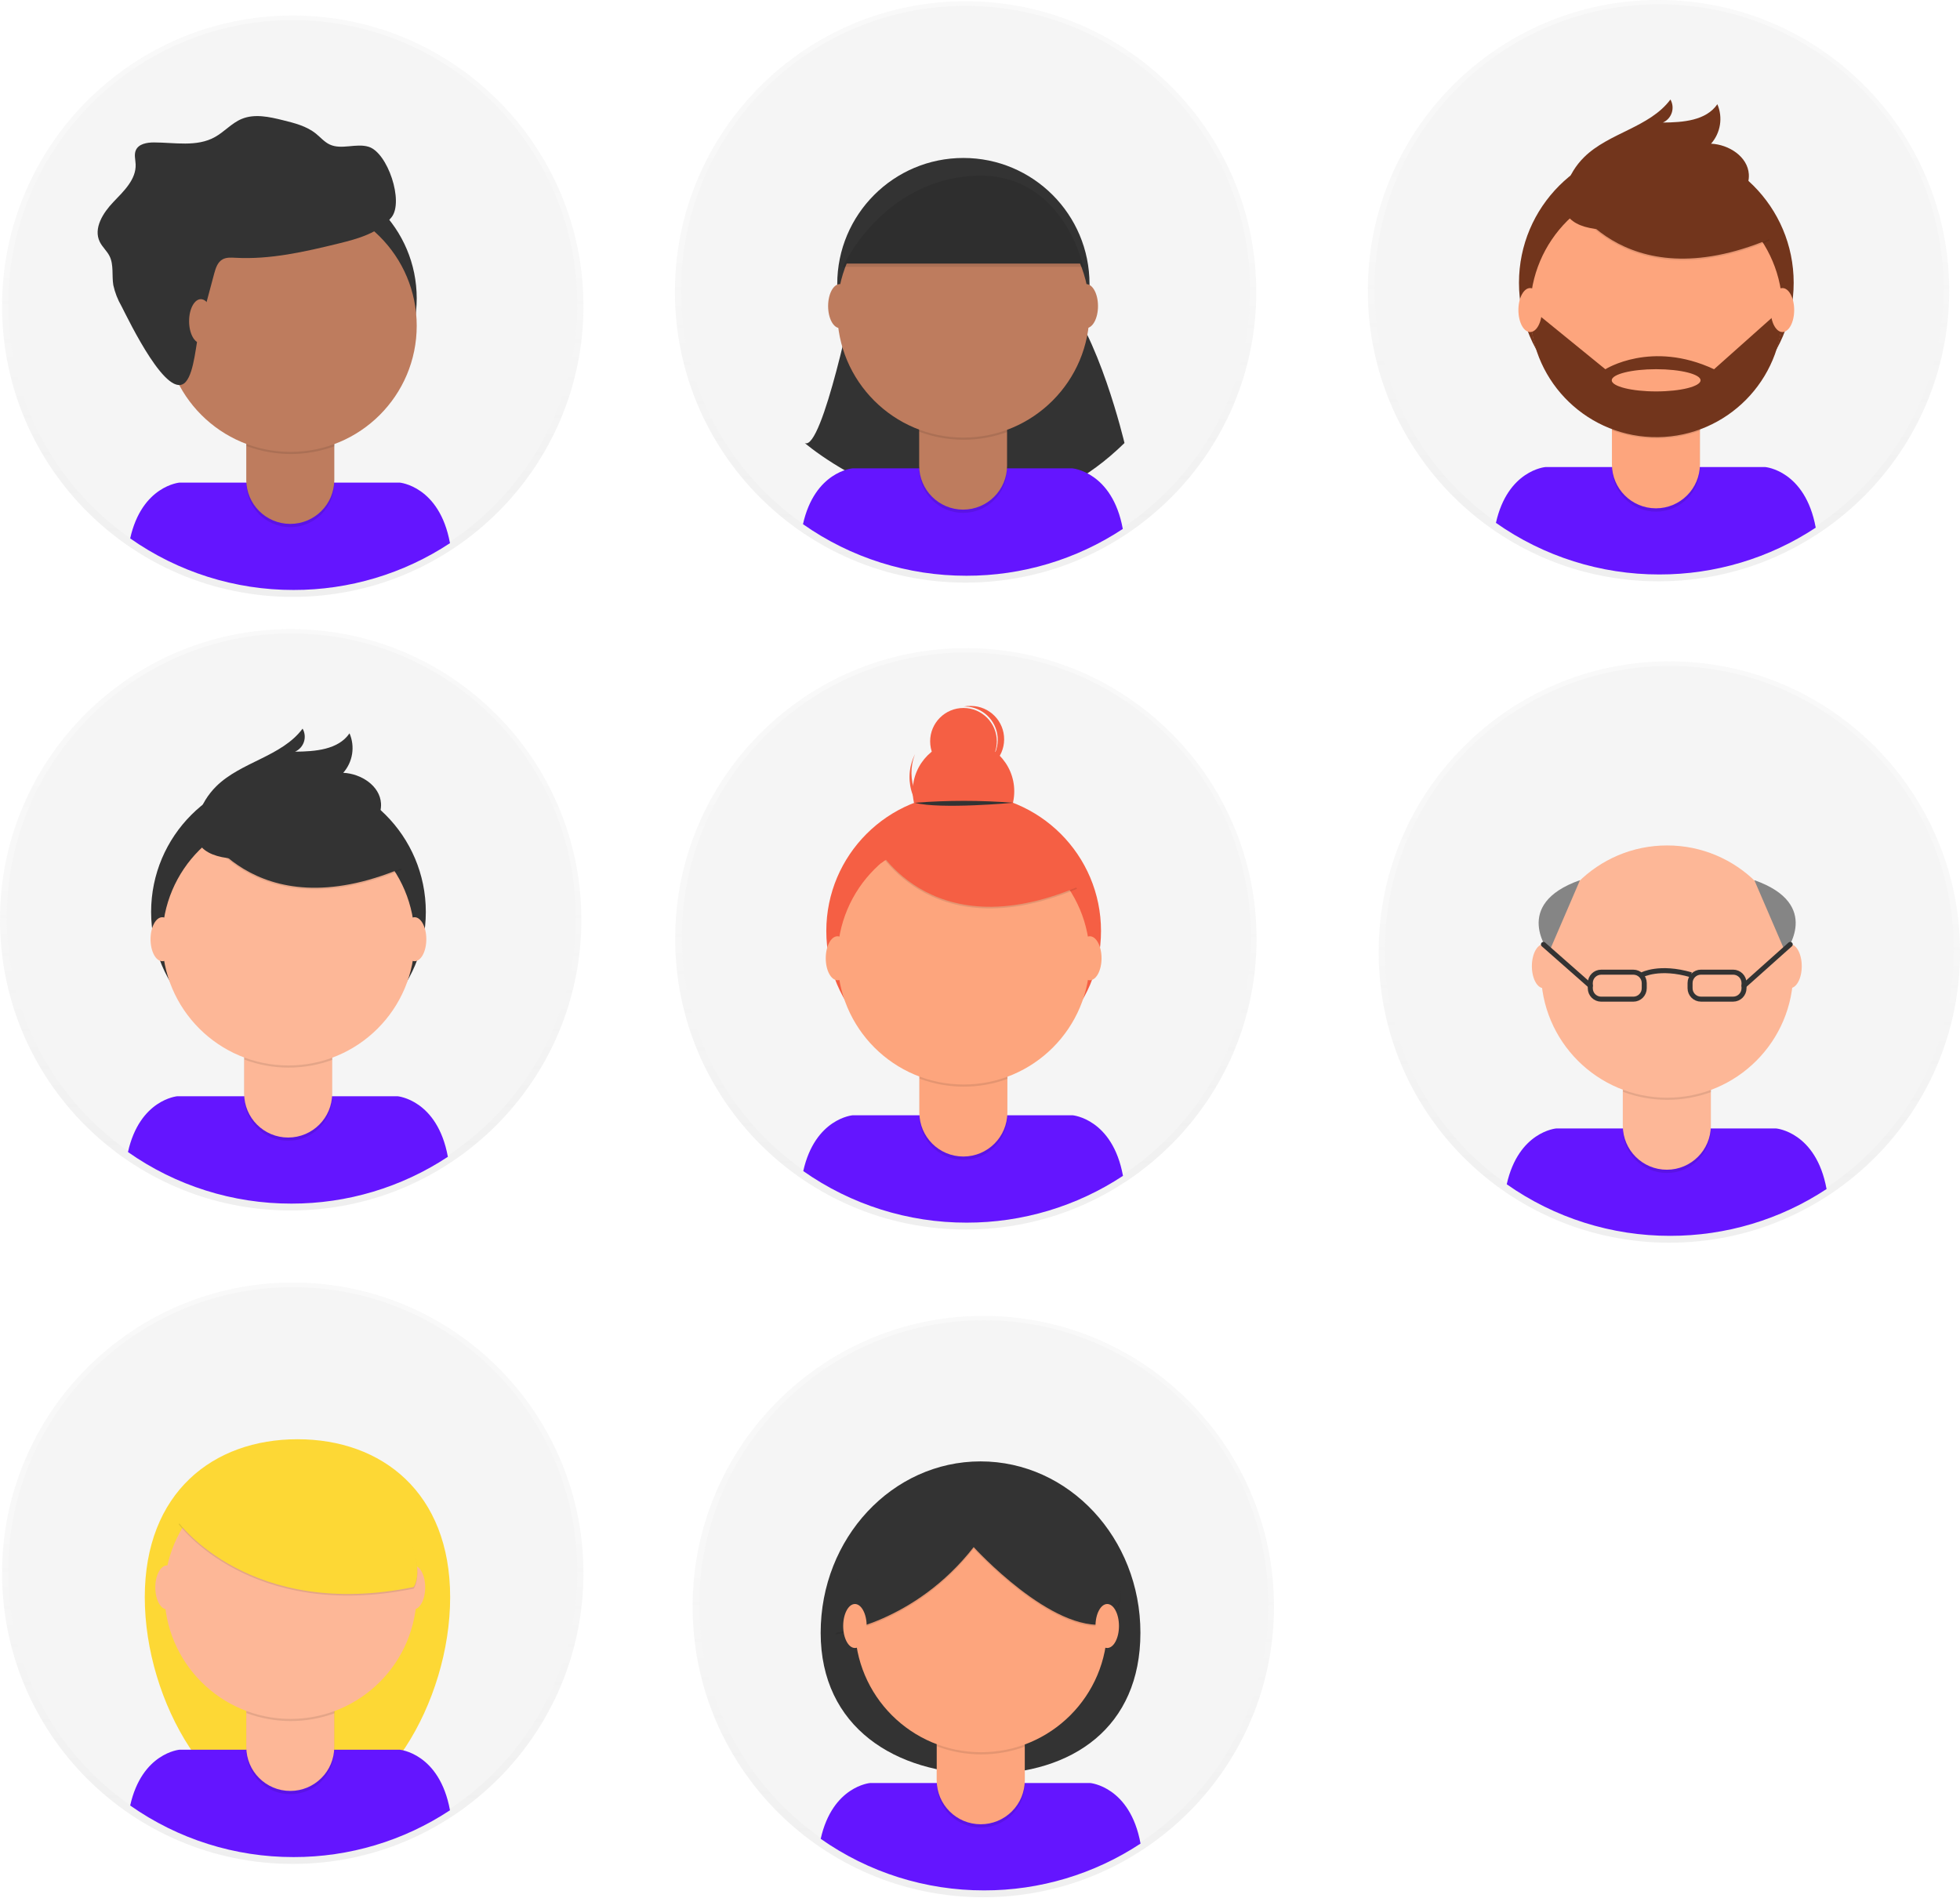
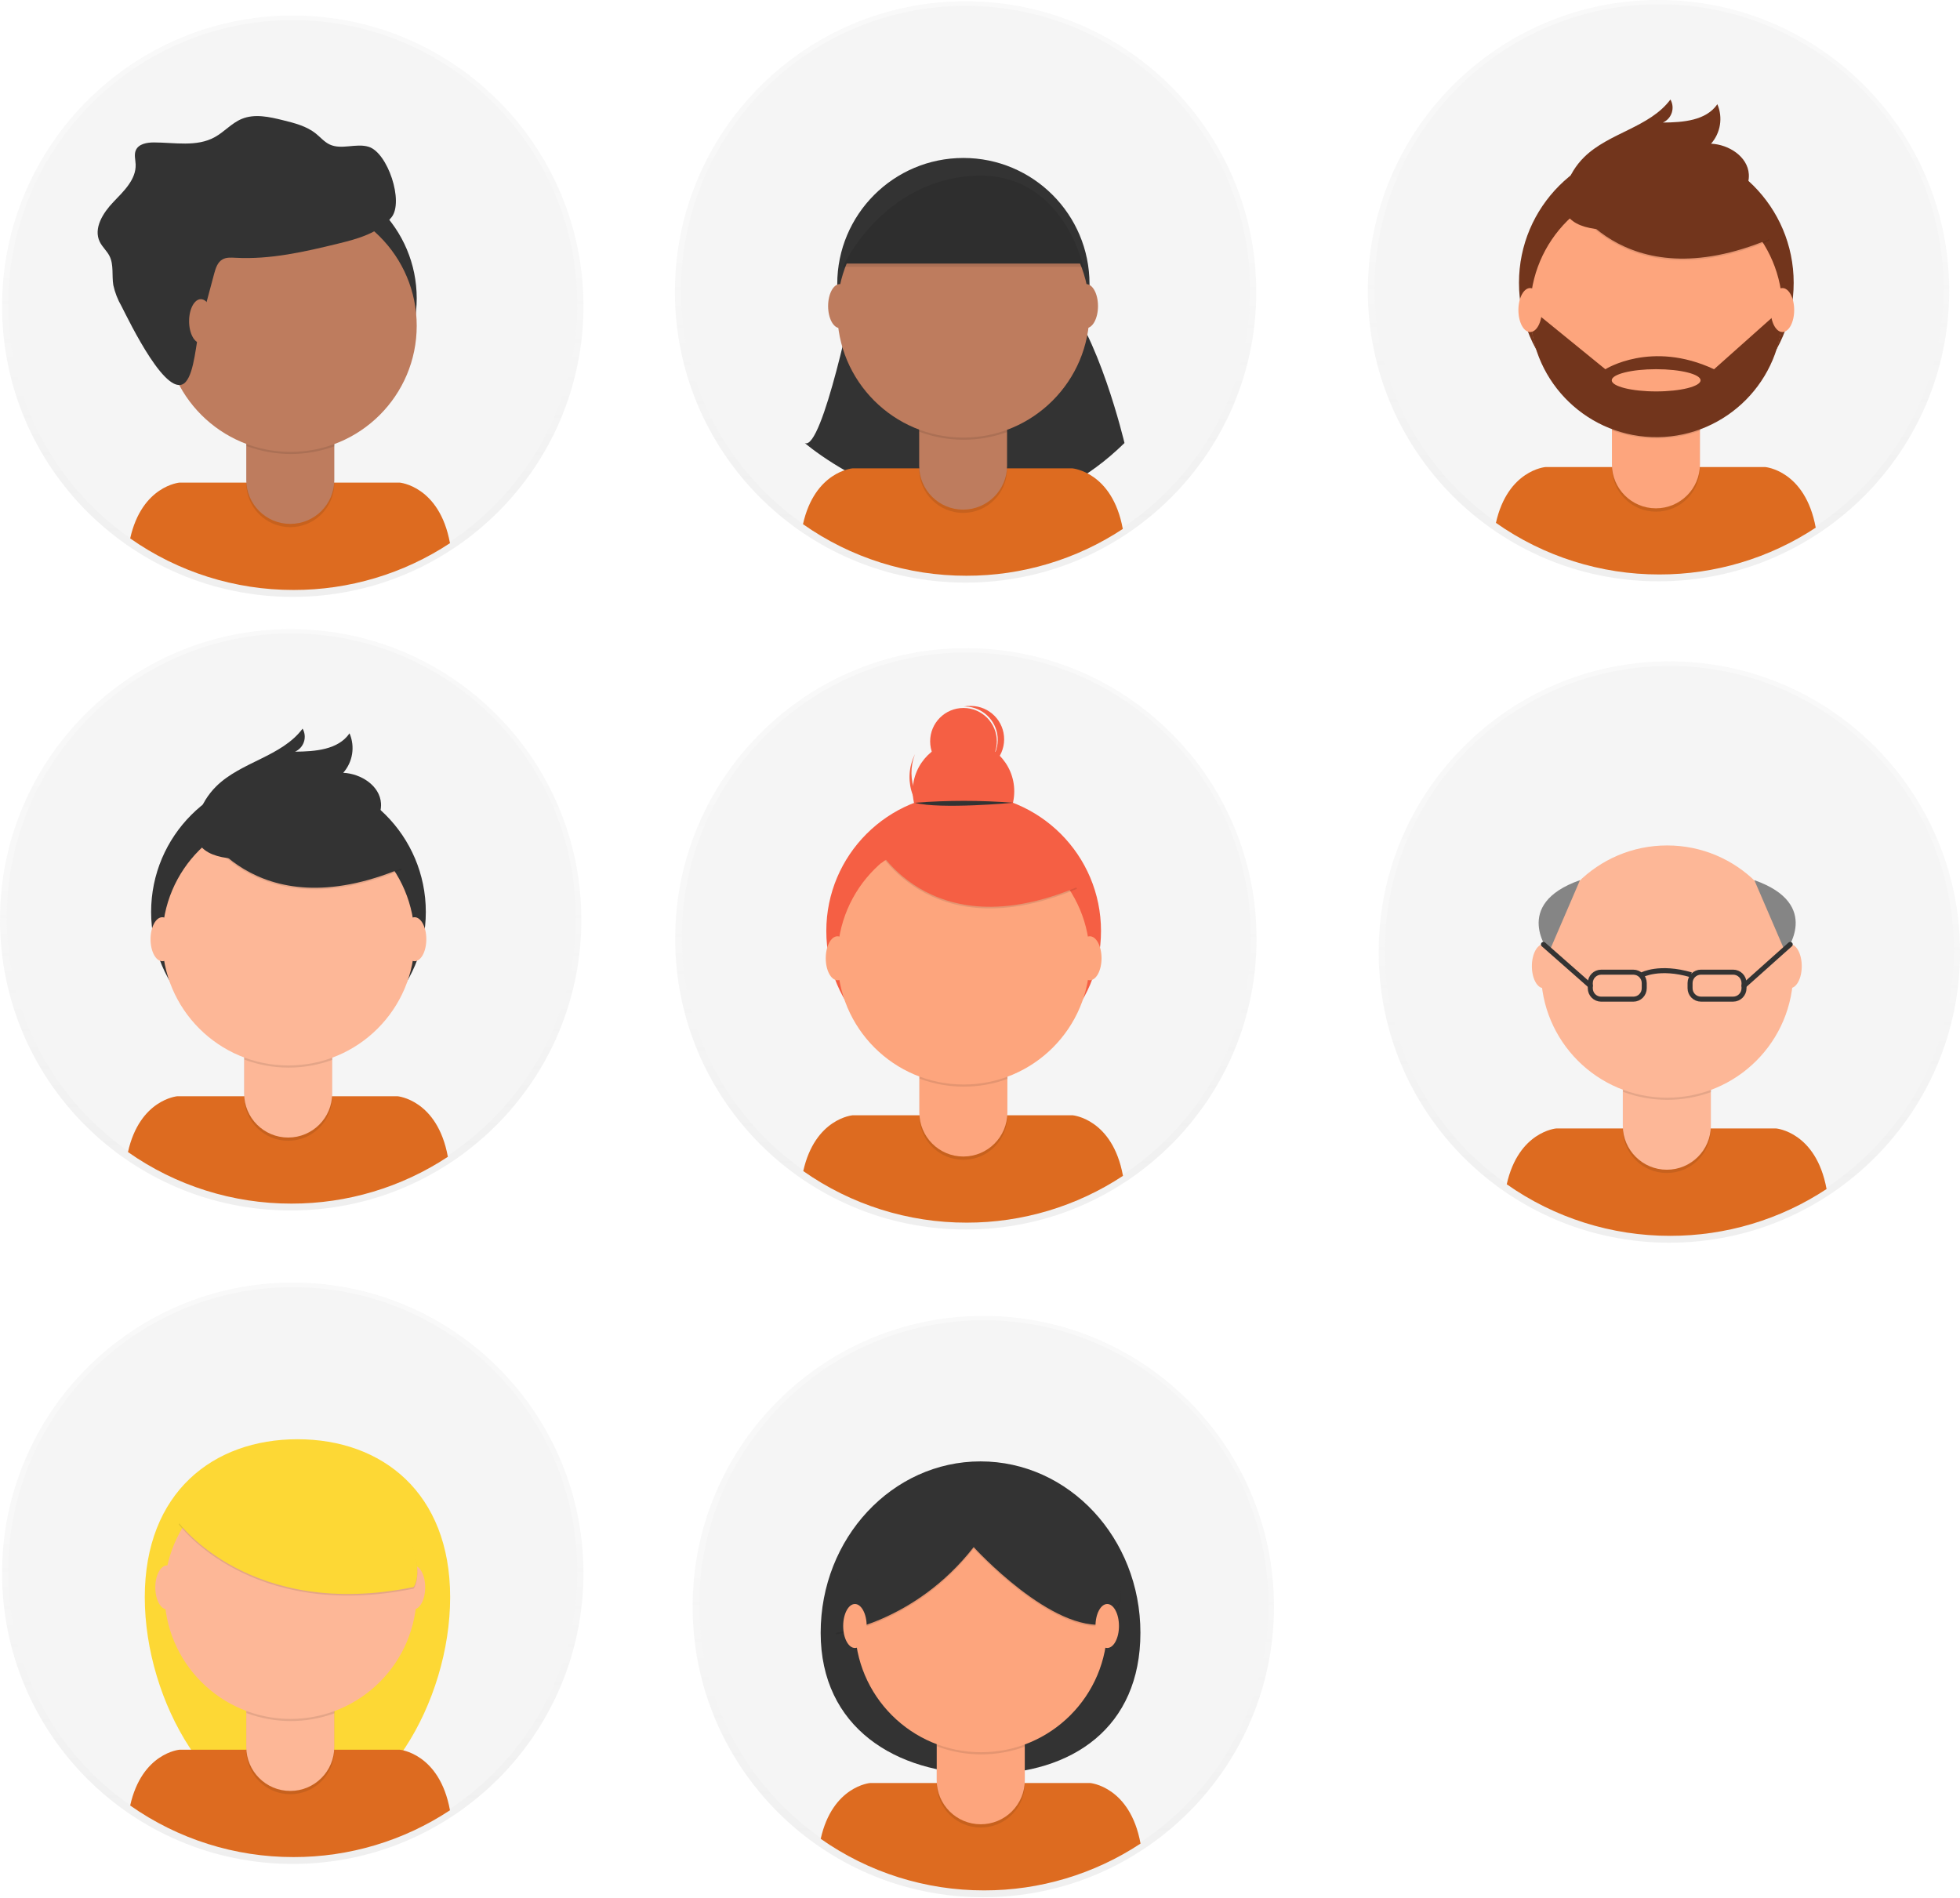
<svg xmlns="http://www.w3.org/2000/svg" xmlns:xlink="http://www.w3.org/1999/xlink" id="88ce59e9-c4b8-4d1d-9d7a-ce0190159aa8" data-name="Layer 1" width="781.43" height="756.44" viewBox="0 0 781.43 756.44">
  <defs>
    <linearGradient id="b3f40125-0363-42ff-a31c-61eb5d655202" x1="116.72" y1="237.98" x2="116.72" y2="6.21" gradientUnits="userSpaceOnUse">
      <stop offset="0" stop-color="gray" stop-opacity="0.25" />
      <stop offset="0.54" stop-color="gray" stop-opacity="0.12" />
      <stop offset="1" stop-color="gray" stop-opacity="0.1" />
    </linearGradient>
    <linearGradient id="27ca4b3e-9552-41ad-8ba5-de2574048d20" x1="385.08" y1="490.21" x2="385.08" y2="258.44" xlink:href="#b3f40125-0363-42ff-a31c-61eb5d655202" />
    <linearGradient id="98d2c4cc-353c-49f3-ae94-49dceb95b558" x1="384.97" y1="232.29" x2="384.97" y2="0.51" xlink:href="#b3f40125-0363-42ff-a31c-61eb5d655202" />
    <linearGradient id="1b187342-85ad-4174-acd7-e912b9a9009d" x1="661.23" y1="231.77" x2="661.23" y2="0" xlink:href="#b3f40125-0363-42ff-a31c-61eb5d655202" />
    <linearGradient id="5629c76b-b43c-4c6e-ad7d-c063ce4611c3" x1="115.89" y1="482.62" x2="115.89" y2="250.85" xlink:href="#b3f40125-0363-42ff-a31c-61eb5d655202" />
    <linearGradient id="94554b54-cbd9-41c5-8f29-6b4786d89c61" x1="665.55" y1="495.47" x2="665.55" y2="263.7" xlink:href="#b3f40125-0363-42ff-a31c-61eb5d655202" />
    <linearGradient id="897c833c-fa4a-4dad-90f9-1cb0d950ec3f" x1="116.72" y1="743.15" x2="116.72" y2="511.38" xlink:href="#b3f40125-0363-42ff-a31c-61eb5d655202" />
    <linearGradient id="b88de7bb-a3e6-477b-a3c4-5c16e389ed83" x1="392.03" y1="756.44" x2="392.03" y2="524.67" xlink:href="#b3f40125-0363-42ff-a31c-61eb5d655202" />
  </defs>
  <g opacity="0.5">
    <circle cx="116.72" cy="122.09" r="115.89" fill="url(#b3f40125-0363-42ff-a31c-61eb5d655202)" />
  </g>
  <circle cx="116.72" cy="121.46" r="113.44" fill="#f5f5f5" />
-   <path d="M326.32,307a112.91,112.91,0,0,0,62.36-18.66c-4.18-22.84-20.09-24.15-20.09-24.15H280.88s-15,1.23-19.7,22.25A112.92,112.92,0,0,0,326.32,307Z" transform="translate(-209.28 -71.78)" fill="#6415ff" />
+   <path d="M326.32,307a112.91,112.91,0,0,0,62.36-18.66c-4.18-22.84-20.09-24.15-20.09-24.15H280.88s-15,1.23-19.7,22.25A112.92,112.92,0,0,0,326.32,307Z" transform="translate(-209.28 -71.78)" fill="#dd6b20" />
  <circle cx="115.85" cy="118.96" r="50.29" fill="#333" />
  <path d="M98.18,164.57h35.09a0,0,0,0,1,0,0v28.07a17.54,17.54,0,0,1-17.54,17.54h0a17.54,17.54,0,0,1-17.54-17.54V164.57A0,0,0,0,1,98.18,164.57Z" opacity="0.1" />
  <path d="M101.53,163.27h28.39a3.35,3.35,0,0,1,3.35,3.35v24.72a17.54,17.54,0,0,1-17.54,17.54h0a17.54,17.54,0,0,1-17.54-17.54V166.62A3.35,3.35,0,0,1,101.53,163.27Z" fill="#be7c5e" />
  <path d="M307.53,249.6a50.5,50.5,0,0,0,35.09.1v-4.31H307.53Z" transform="translate(-209.28 -71.78)" opacity="0.1" />
  <circle cx="115.85" cy="129.88" r="50.29" fill="#be7c5e" />
  <path d="M294.66,180.92c.59-2.17,1.33-4.56,3.28-5.69,1.54-.9,3.45-.76,5.23-.67,13.9.76,27.68-2.41,41.2-5.72,7.73-1.89,16-4.19,21-10.42s-1.52-25.81-9.13-28.12c-5-1.53-10.8,1.32-15.54-.92-2.11-1-3.66-2.87-5.48-4.33-3.73-3-8.52-4.21-13.16-5.35-5.42-1.34-11.28-2.65-16.43-.5-4,1.66-6.92,5.17-10.71,7.25-7.21,4-16,2.14-24.26,2.12-2.79,0-6.12.56-7.23,3.12-.75,1.74-.15,3.72-.07,5.61.24,6-4.71,10.67-8.86,15s-8.07,10.51-5.45,15.89c1,2.05,2.83,3.6,3.87,5.63,1.79,3.52.89,7.77,1.54,11.66a29.34,29.34,0,0,0,3.27,8.4c3.08,6,18.55,38.3,25.66,30.09,3.44-4,4-15.56,5.39-20.76Q291.66,192,294.66,180.92Z" transform="translate(-209.28 -71.78)" fill="#333" />
  <ellipse cx="80.07" cy="128.05" rx="4.68" ry="8.77" fill="#be7c5e" />
  <g opacity="0.5">
    <circle cx="385.08" cy="374.32" r="115.89" fill="url(#27ca4b3e-9552-41ad-8ba5-de2574048d20)" />
  </g>
  <circle cx="385.3" cy="373.58" r="113.44" fill="#f5f5f5" />
-   <path d="M594.68,559.25A112.91,112.91,0,0,0,657,540.59c-4.18-22.84-20.09-24.15-20.09-24.15H549.23s-15,1.23-19.7,22.25A112.92,112.92,0,0,0,594.68,559.25Z" transform="translate(-209.28 -71.78)" fill="#6415ff" />
+   <path d="M594.68,559.25A112.91,112.91,0,0,0,657,540.59c-4.18-22.84-20.09-24.15-20.09-24.15H549.23s-15,1.23-19.7,22.25A112.92,112.92,0,0,0,594.68,559.25Z" transform="translate(-209.28 -71.78)" fill="#dd6b20" />
  <circle cx="384.2" cy="371.19" r="54.76" fill="#f55f44" />
  <path d="M366.53,416.8h35.09a0,0,0,0,1,0,0v28.07a17.54,17.54,0,0,1-17.54,17.54h0a17.54,17.54,0,0,1-17.54-17.54V416.8A0,0,0,0,1,366.53,416.8Z" opacity="0.1" />
  <path d="M369.88,415.5h28.39a3.35,3.35,0,0,1,3.35,3.35v24.72a17.54,17.54,0,0,1-17.54,17.54h0a17.54,17.54,0,0,1-17.54-17.54V418.85a3.35,3.35,0,0,1,3.35-3.35Z" fill="#fda57d" />
  <path d="M575.88,501.83a50.5,50.5,0,0,0,35.09.1v-4.31H575.88Z" transform="translate(-209.28 -71.78)" opacity="0.1" />
  <circle cx="384.2" cy="382.11" r="50.29" fill="#fda57d" />
  <circle cx="384.13" cy="315.49" r="20.24" fill="#f55f44" />
  <circle cx="384.13" cy="295.56" r="13.29" fill="#f55f44" />
  <path d="M584.63,398.37a20.24,20.24,0,0,1-10.55-25.88c-.14.28-.28.57-.41.86a20.24,20.24,0,1,0,36.94,16.57c.13-.29.25-.58.37-.88A20.24,20.24,0,0,1,584.63,398.37Z" transform="translate(-209.28 -71.78)" fill="#f55f44" />
  <path d="M557.67,408.15s21.19,43,81,18l-13.92-21.83-24.67-8.86Z" transform="translate(-209.28 -71.78)" opacity="0.1" />
  <path d="M557.67,407.51s21.19,43,81,18l-13.92-21.83-24.67-8.86Z" transform="translate(-209.28 -71.78)" fill="#f55f44" />
  <path d="M574,391.85a249.85,249.85,0,0,1,39.18,0S584.24,394.54,574,391.85Z" transform="translate(-209.28 -71.78)" fill="#333" />
  <path d="M596.45,353.24a13.32,13.32,0,0,0-3,.23h.77a13.28,13.28,0,0,1,2,26.33,13.28,13.28,0,0,0,.24-26.56Z" transform="translate(-209.28 -71.78)" fill="#f55f44" />
  <ellipse cx="333.9" cy="382.06" rx="4.68" ry="8.77" fill="#fda57d" />
  <ellipse cx="434.49" cy="382.06" rx="4.68" ry="8.77" fill="#fda57d" />
  <polygon points="345.22 337 355.03 331.94 357.24 340.05 351.23 344.14 345.22 337" fill="#f55f44" />
  <g opacity="0.5">
    <circle cx="384.97" cy="116.4" r="115.89" fill="url(#98d2c4cc-353c-49f3-ae94-49dceb95b558)" />
  </g>
  <circle cx="384.97" cy="115.77" r="113.44" fill="#f5f5f5" />
  <path d="M550,188.56s-12.86,63.36-19.88,59.85c0,0,67.7,58.48,127.48,0,0,0-10.53-44.65-25.73-59.85Z" transform="translate(-209.28 -71.78)" fill="#333" />
-   <path d="M594.57,301.33a112.91,112.91,0,0,0,62.36-18.66c-4.18-22.84-20.09-24.15-20.09-24.15H549.12s-15,1.23-19.7,22.25A112.92,112.92,0,0,0,594.57,301.33Z" transform="translate(-209.28 -71.78)" fill="#6415ff" />
+   <path d="M594.57,301.33a112.91,112.91,0,0,0,62.36-18.66c-4.18-22.84-20.09-24.15-20.09-24.15H549.12s-15,1.23-19.7,22.25A112.92,112.92,0,0,0,594.57,301.33Z" transform="translate(-209.28 -71.78)" fill="#dd6b20" />
  <circle cx="384.09" cy="113.27" r="50.29" fill="#333" />
  <path d="M366.42,158.88h35.09a0,0,0,0,1,0,0v28.07A17.54,17.54,0,0,1,384,204.49h0a17.54,17.54,0,0,1-17.54-17.54V158.88A0,0,0,0,1,366.42,158.88Z" opacity="0.1" />
  <path d="M369.77,157.58h28.39a3.35,3.35,0,0,1,3.35,3.35v24.72A17.54,17.54,0,0,1,384,203.19h0a17.54,17.54,0,0,1-17.54-17.54V160.92A3.35,3.35,0,0,1,369.77,157.58Z" fill="#be7c5e" />
  <path d="M575.77,243.91a50.5,50.5,0,0,0,35.09.1v-4.31H575.77Z" transform="translate(-209.28 -71.78)" opacity="0.1" />
  <circle cx="384.09" cy="124.18" r="50.29" fill="#be7c5e" />
  <path d="M545.3,176.86h95.9s-8.19-38.72-44.44-36.25S545.3,176.86,545.3,176.86Z" transform="translate(-209.28 -71.78)" fill="#333" />
  <ellipse cx="334.84" cy="122.04" rx="4.68" ry="8.77" fill="#be7c5e" />
  <ellipse cx="433.08" cy="122.04" rx="4.68" ry="8.77" fill="#be7c5e" />
  <path d="M545.3,178.16h95.9s-8.19-38.72-44.44-36.25S545.3,178.16,545.3,178.16Z" transform="translate(-209.28 -71.78)" opacity="0.1" />
  <g opacity="0.5">
    <circle cx="661.23" cy="115.89" r="115.89" fill="url(#1b187342-85ad-4174-acd7-e912b9a9009d)" />
  </g>
  <circle cx="661.45" cy="115.14" r="113.44" fill="#f5f5f5" />
-   <path d="M870.83,300.82a112.91,112.91,0,0,0,62.36-18.66C929,259.31,913.1,258,913.1,258H825.39s-15,1.23-19.7,22.25A112.92,112.92,0,0,0,870.83,300.82Z" transform="translate(-209.28 -71.78)" fill="#6415ff" />
+   <path d="M870.83,300.82a112.91,112.91,0,0,0,62.36-18.66C929,259.31,913.1,258,913.1,258H825.39s-15,1.23-19.7,22.25A112.92,112.92,0,0,0,870.83,300.82Z" transform="translate(-209.28 -71.78)" fill="#dd6b20" />
  <circle cx="660.36" cy="112.75" r="54.76" fill="#72351c" />
  <path d="M642.68,158.36h35.09a0,0,0,0,1,0,0v28.07A17.54,17.54,0,0,1,660.23,204h0a17.54,17.54,0,0,1-17.54-17.54V158.36A0,0,0,0,1,642.68,158.36Z" opacity="0.1" />
  <path d="M646,157.06h28.39a3.35,3.35,0,0,1,3.35,3.35v24.72a17.54,17.54,0,0,1-17.54,17.54h0a17.54,17.54,0,0,1-17.54-17.54V160.41a3.35,3.35,0,0,1,3.35-3.35Z" fill="#fda57d" />
  <path d="M852,243.39a50.5,50.5,0,0,0,35.09.1v-4.31H852Z" transform="translate(-209.28 -71.78)" opacity="0.1" />
  <circle cx="660.36" cy="123.67" r="50.29" fill="#fda57d" />
  <path d="M833.82,149.71s21.19,43,81,18l-13.92-21.83-24.67-8.86Z" transform="translate(-209.28 -71.78)" opacity="0.1" />
  <path d="M833.82,149.08s21.19,43,81,18l-13.92-21.83-24.67-8.86Z" transform="translate(-209.28 -71.78)" fill="#72351c" />
  <path d="M833.63,146.17a29.05,29.05,0,0,1,7.2-11.71c9.89-9.78,26.11-11.84,34.43-23a6.51,6.51,0,0,1-3,9.18c8-.05,17.21-.75,21.71-7.31a14.91,14.91,0,0,1-2.51,15.74c7.06.32,14.6,5.11,15.06,12.17.3,4.7-2.64,9.15-6.51,11.85S891.48,157,886.88,158C873.46,161,824.87,173.41,833.63,146.17Z" transform="translate(-209.28 -71.78)" fill="#72351c" />
  <path d="M919.93,195.89h-1.33L892.66,219c-25-11.7-43.34,0-43.34,0l-27.2-22.14-2.74.34a50.29,50.29,0,0,0,100.56-1.29Zm-50.36,31.95c-9.78,0-17.71-2-17.71-4.43s7.93-4.43,17.71-4.43,17.71,2,17.71,4.43S879.35,227.84,869.56,227.84Z" transform="translate(-209.28 -71.78)" fill="#72351c" />
  <ellipse cx="610.05" cy="123.62" rx="4.68" ry="8.77" fill="#fda57d" />
  <ellipse cx="710.64" cy="123.62" rx="4.68" ry="8.77" fill="#fda57d" />
  <g opacity="0.5">
    <circle cx="115.89" cy="366.73" r="115.89" fill="url(#5629c76b-b43c-4c6e-ad7d-c063ce4611c3)" />
  </g>
  <circle cx="116.11" cy="365.99" r="113.44" fill="#f5f5f5" />
-   <path d="M325.49,551.66A112.91,112.91,0,0,0,387.84,533c-4.18-22.84-20.09-24.15-20.09-24.15H280s-15,1.23-19.7,22.25A112.92,112.92,0,0,0,325.49,551.66Z" transform="translate(-209.28 -71.78)" fill="#6415ff" />
+   <path d="M325.49,551.66A112.91,112.91,0,0,0,387.84,533c-4.18-22.84-20.09-24.15-20.09-24.15H280s-15,1.23-19.7,22.25A112.92,112.92,0,0,0,325.49,551.66Z" transform="translate(-209.28 -71.78)" fill="#dd6b20" />
  <circle cx="115.01" cy="363.6" r="54.76" fill="#333" />
  <path d="M97.34,409.21h35.09a0,0,0,0,1,0,0v28.07a17.54,17.54,0,0,1-17.54,17.54h0a17.54,17.54,0,0,1-17.54-17.54V409.21A0,0,0,0,1,97.34,409.21Z" opacity="0.1" />
  <path d="M100.69,407.91h28.39a3.35,3.35,0,0,1,3.35,3.35V436a17.54,17.54,0,0,1-17.54,17.54h0A17.54,17.54,0,0,1,97.34,436V411.25a3.35,3.35,0,0,1,3.35-3.35Z" fill="#fdb797" />
  <path d="M306.69,494.24a50.5,50.5,0,0,0,35.09.1V490H306.69Z" transform="translate(-209.28 -71.78)" opacity="0.1" />
  <circle cx="115.01" cy="374.52" r="50.29" fill="#fdb797" />
  <path d="M288.48,400.55s21.19,43,81,18l-13.92-21.83-24.67-8.86Z" transform="translate(-209.28 -71.78)" opacity="0.1" />
  <path d="M288.48,399.92s21.19,43,81,18l-13.92-21.83-24.67-8.86Z" transform="translate(-209.28 -71.78)" fill="#333" />
  <path d="M288.29,397a29.05,29.05,0,0,1,7.2-11.71c9.89-9.78,26.11-11.84,34.43-23a6.51,6.51,0,0,1-3,9.18c8-.05,17.21-.75,21.71-7.31a14.91,14.91,0,0,1-2.51,15.74c7.06.32,14.6,5.11,15.06,12.17.3,4.7-2.64,9.15-6.51,11.85s-8.54,3.93-13.14,4.95C328.11,411.85,279.53,424.26,288.29,397Z" transform="translate(-209.28 -71.78)" fill="#333" />
  <ellipse cx="64.7" cy="374.47" rx="4.68" ry="8.77" fill="#fdb797" />
  <ellipse cx="165.29" cy="374.47" rx="4.68" ry="8.77" fill="#fdb797" />
  <g opacity="0.5">
    <circle cx="665.55" cy="379.58" r="115.89" fill="url(#94554b54-cbd9-41c5-8f29-6b4786d89c61)" />
  </g>
  <circle cx="665.55" cy="378.95" r="113.44" fill="#f5f5f5" />
-   <path d="M875.15,564.51a112.91,112.91,0,0,0,62.36-18.66c-4.18-22.84-20.09-24.15-20.09-24.15H829.7s-15,1.23-19.7,22.25A112.92,112.92,0,0,0,875.15,564.51Z" transform="translate(-209.28 -71.78)" fill="#6415ff" />
+   <path d="M875.15,564.51a112.91,112.91,0,0,0,62.36-18.66c-4.18-22.84-20.09-24.15-20.09-24.15H829.7s-15,1.23-19.7,22.25A112.92,112.92,0,0,0,875.15,564.51Z" transform="translate(-209.28 -71.78)" fill="#dd6b20" />
  <path d="M647,422.06h35.09a0,0,0,0,1,0,0v28.07a17.54,17.54,0,0,1-17.54,17.54h0A17.54,17.54,0,0,1,647,450.13V422.06A0,0,0,0,1,647,422.06Z" opacity="0.1" />
  <path d="M650.35,420.76h28.39a3.35,3.35,0,0,1,3.35,3.35v24.72a17.54,17.54,0,0,1-17.54,17.54h0A17.54,17.54,0,0,1,647,448.83V424.11a3.35,3.35,0,0,1,3.35-3.35Z" fill="#fdb797" />
  <path d="M856.35,507.09a50.5,50.5,0,0,0,35.09.1v-4.31H856.35Z" transform="translate(-209.28 -71.78)" opacity="0.1" />
  <circle cx="664.67" cy="387.37" r="50.29" fill="#fdb797" />
  <ellipse cx="615.42" cy="385.22" rx="4.68" ry="8.77" fill="#fdb797" />
  <ellipse cx="713.66" cy="385.22" rx="4.68" ry="8.77" fill="#fdb797" />
  <rect x="634.03" y="387.61" width="21.51" height="10.76" rx="4.35" ry="4.35" fill="none" stroke="#333" stroke-miterlimit="10" stroke-width="2" />
  <rect x="883.1" y="459.39" width="21.51" height="10.76" rx="4.35" ry="4.35" transform="translate(1578.42 857.75) rotate(180)" fill="none" stroke="#333" stroke-miterlimit="10" stroke-width="2" />
  <path d="M864,460.43s6.82-3.7,19.5,0" transform="translate(-209.28 -71.78)" fill="none" stroke="#333" stroke-miterlimit="10" stroke-width="2" />
  <path d="M908.72,422.7l12.34,28.67S936.15,432.35,908.72,422.7Z" transform="translate(-209.28 -71.78)" fill="#858585" />
  <line x1="695.32" y1="392.99" x2="713.74" y2="376.54" fill="none" stroke="#333" stroke-linecap="round" stroke-linejoin="round" stroke-width="2" />
  <path d="M839.2,422.7l-12.34,28.67S811.77,432.35,839.2,422.7Z" transform="translate(-209.28 -71.78)" fill="#858585" />
  <line x1="634.03" y1="392.99" x2="615.36" y2="376.54" fill="none" stroke="#333" stroke-linecap="round" stroke-linejoin="round" stroke-width="2" />
  <g opacity="0.5">
    <circle cx="116.72" cy="627.26" r="115.89" fill="url(#897c833c-fa4a-4dad-90f9-1cb0d950ec3f)" />
  </g>
  <circle cx="116.72" cy="626.63" r="113.44" fill="#f5f5f5" />
  <path d="M388.75,708.61c0,41.78-27.26,88.29-60.89,88.29S267,750.39,267,708.61s27.26-63,60.89-63S388.75,666.84,388.75,708.61Z" transform="translate(-209.28 -71.78)" fill="#fdd835" />
-   <path d="M326.32,812.2a112.91,112.91,0,0,0,62.36-18.66c-4.18-22.84-20.09-24.15-20.09-24.15H280.88s-15,1.23-19.7,22.25A112.92,112.92,0,0,0,326.32,812.2Z" transform="translate(-209.28 -71.78)" fill="#6415ff" />
+   <path d="M326.32,812.2a112.91,112.91,0,0,0,62.36-18.66c-4.18-22.84-20.09-24.15-20.09-24.15H280.88s-15,1.23-19.7,22.25A112.92,112.92,0,0,0,326.32,812.2Z" transform="translate(-209.28 -71.78)" fill="#dd6b20" />
  <path d="M98.18,669.74h35.09a0,0,0,0,1,0,0v28.07a17.54,17.54,0,0,1-17.54,17.54h0a17.54,17.54,0,0,1-17.54-17.54V669.74A0,0,0,0,1,98.18,669.74Z" opacity="0.1" />
  <path d="M101.53,668.44h28.39a3.35,3.35,0,0,1,3.35,3.35v24.72a17.54,17.54,0,0,1-17.54,17.54h0a17.54,17.54,0,0,1-17.54-17.54V671.79A3.35,3.35,0,0,1,101.53,668.44Z" fill="#fdb797" />
  <path d="M307.53,754.77a50.5,50.5,0,0,0,35.09.1v-4.31H307.53Z" transform="translate(-209.28 -71.78)" opacity="0.1" />
  <circle cx="115.85" cy="635.05" r="50.29" fill="#fdb797" />
  <ellipse cx="66.6" cy="632.9" rx="4.68" ry="8.77" fill="#fdb797" />
  <ellipse cx="164.84" cy="632.9" rx="4.68" ry="8.77" fill="#fdb797" />
  <path d="M280.57,679.55S309,718.46,374.2,705.17c0,0,7.28-8.86-10.44-36.06S296.7,646.34,280.57,679.55Z" transform="translate(-209.28 -71.78)" opacity="0.1" />
  <path d="M280.57,678.92S309,717.83,374.2,704.54c0,0,7.28-8.86-10.44-36.06S296.7,645.71,280.57,678.92Z" transform="translate(-209.28 -71.78)" fill="#fdd835" />
  <g opacity="0.5">
    <circle cx="392.03" cy="640.55" r="115.89" fill="url(#b88de7bb-a3e6-477b-a3c4-5c16e389ed83)" />
  </g>
  <circle cx="392.26" cy="639.81" r="113.44" fill="#f5f5f5" />
  <path d="M663.95,722.77c0,37.74-27.11,56.31-62.32,56.31s-65.16-18.57-65.16-56.31,28.54-68.33,63.74-68.33S663.95,685,663.95,722.77Z" transform="translate(-209.28 -71.78)" fill="#333" />
-   <path d="M601.63,825.48A112.91,112.91,0,0,0,664,806.82c-4.18-22.84-20.09-24.15-20.09-24.15H556.19s-15,1.23-19.7,22.25A112.92,112.92,0,0,0,601.63,825.48Z" transform="translate(-209.28 -71.78)" fill="#6415ff" />
+   <path d="M601.63,825.48A112.91,112.91,0,0,0,664,806.82c-4.18-22.84-20.09-24.15-20.09-24.15H556.19s-15,1.23-19.7,22.25A112.92,112.92,0,0,0,601.63,825.48Z" transform="translate(-209.28 -71.78)" fill="#dd6b20" />
  <path d="M373.49,683h35.09a0,0,0,0,1,0,0v28.07A17.54,17.54,0,0,1,391,728.64h0a17.54,17.54,0,0,1-17.54-17.54V683A0,0,0,0,1,373.49,683Z" opacity="0.1" />
  <path d="M376.83,681.73h28.39a3.35,3.35,0,0,1,3.35,3.35V709.8A17.54,17.54,0,0,1,391,727.34h0a17.54,17.54,0,0,1-17.54-17.54V685.07a3.35,3.35,0,0,1,3.35-3.35Z" fill="#fda57d" />
  <path d="M582.84,768.06a50.5,50.5,0,0,0,35.09.1v-4.31H582.84Z" transform="translate(-209.28 -71.78)" opacity="0.1" />
  <circle cx="391.16" cy="648.33" r="50.29" fill="#fda57d" />
  <path d="M542.48,723.4s31.32-3.8,55-34.16c0,0,31.32,34.48,53.14,30.68,0,0,12.65-13.29,0-26.57s-22.46-30.05-39.22-27.84-37.33,3.16-46.18,11.07S542.48,723.4,542.48,723.4Z" transform="translate(-209.28 -71.78)" opacity="0.1" />
  <path d="M542.48,722.77s31.32-3.8,55-34.16c0,0,31.32,34.48,53.14,30.68,0,0,12.65-13.29,0-26.57s-22.46-30.05-39.22-27.84S574.11,668,565.26,676,542.48,722.77,542.48,722.77Z" transform="translate(-209.28 -71.78)" fill="#333" />
  <ellipse cx="340.85" cy="648.29" rx="4.68" ry="8.77" fill="#fda57d" />
  <ellipse cx="441.44" cy="648.29" rx="4.68" ry="8.77" fill="#fda57d" />
</svg>
